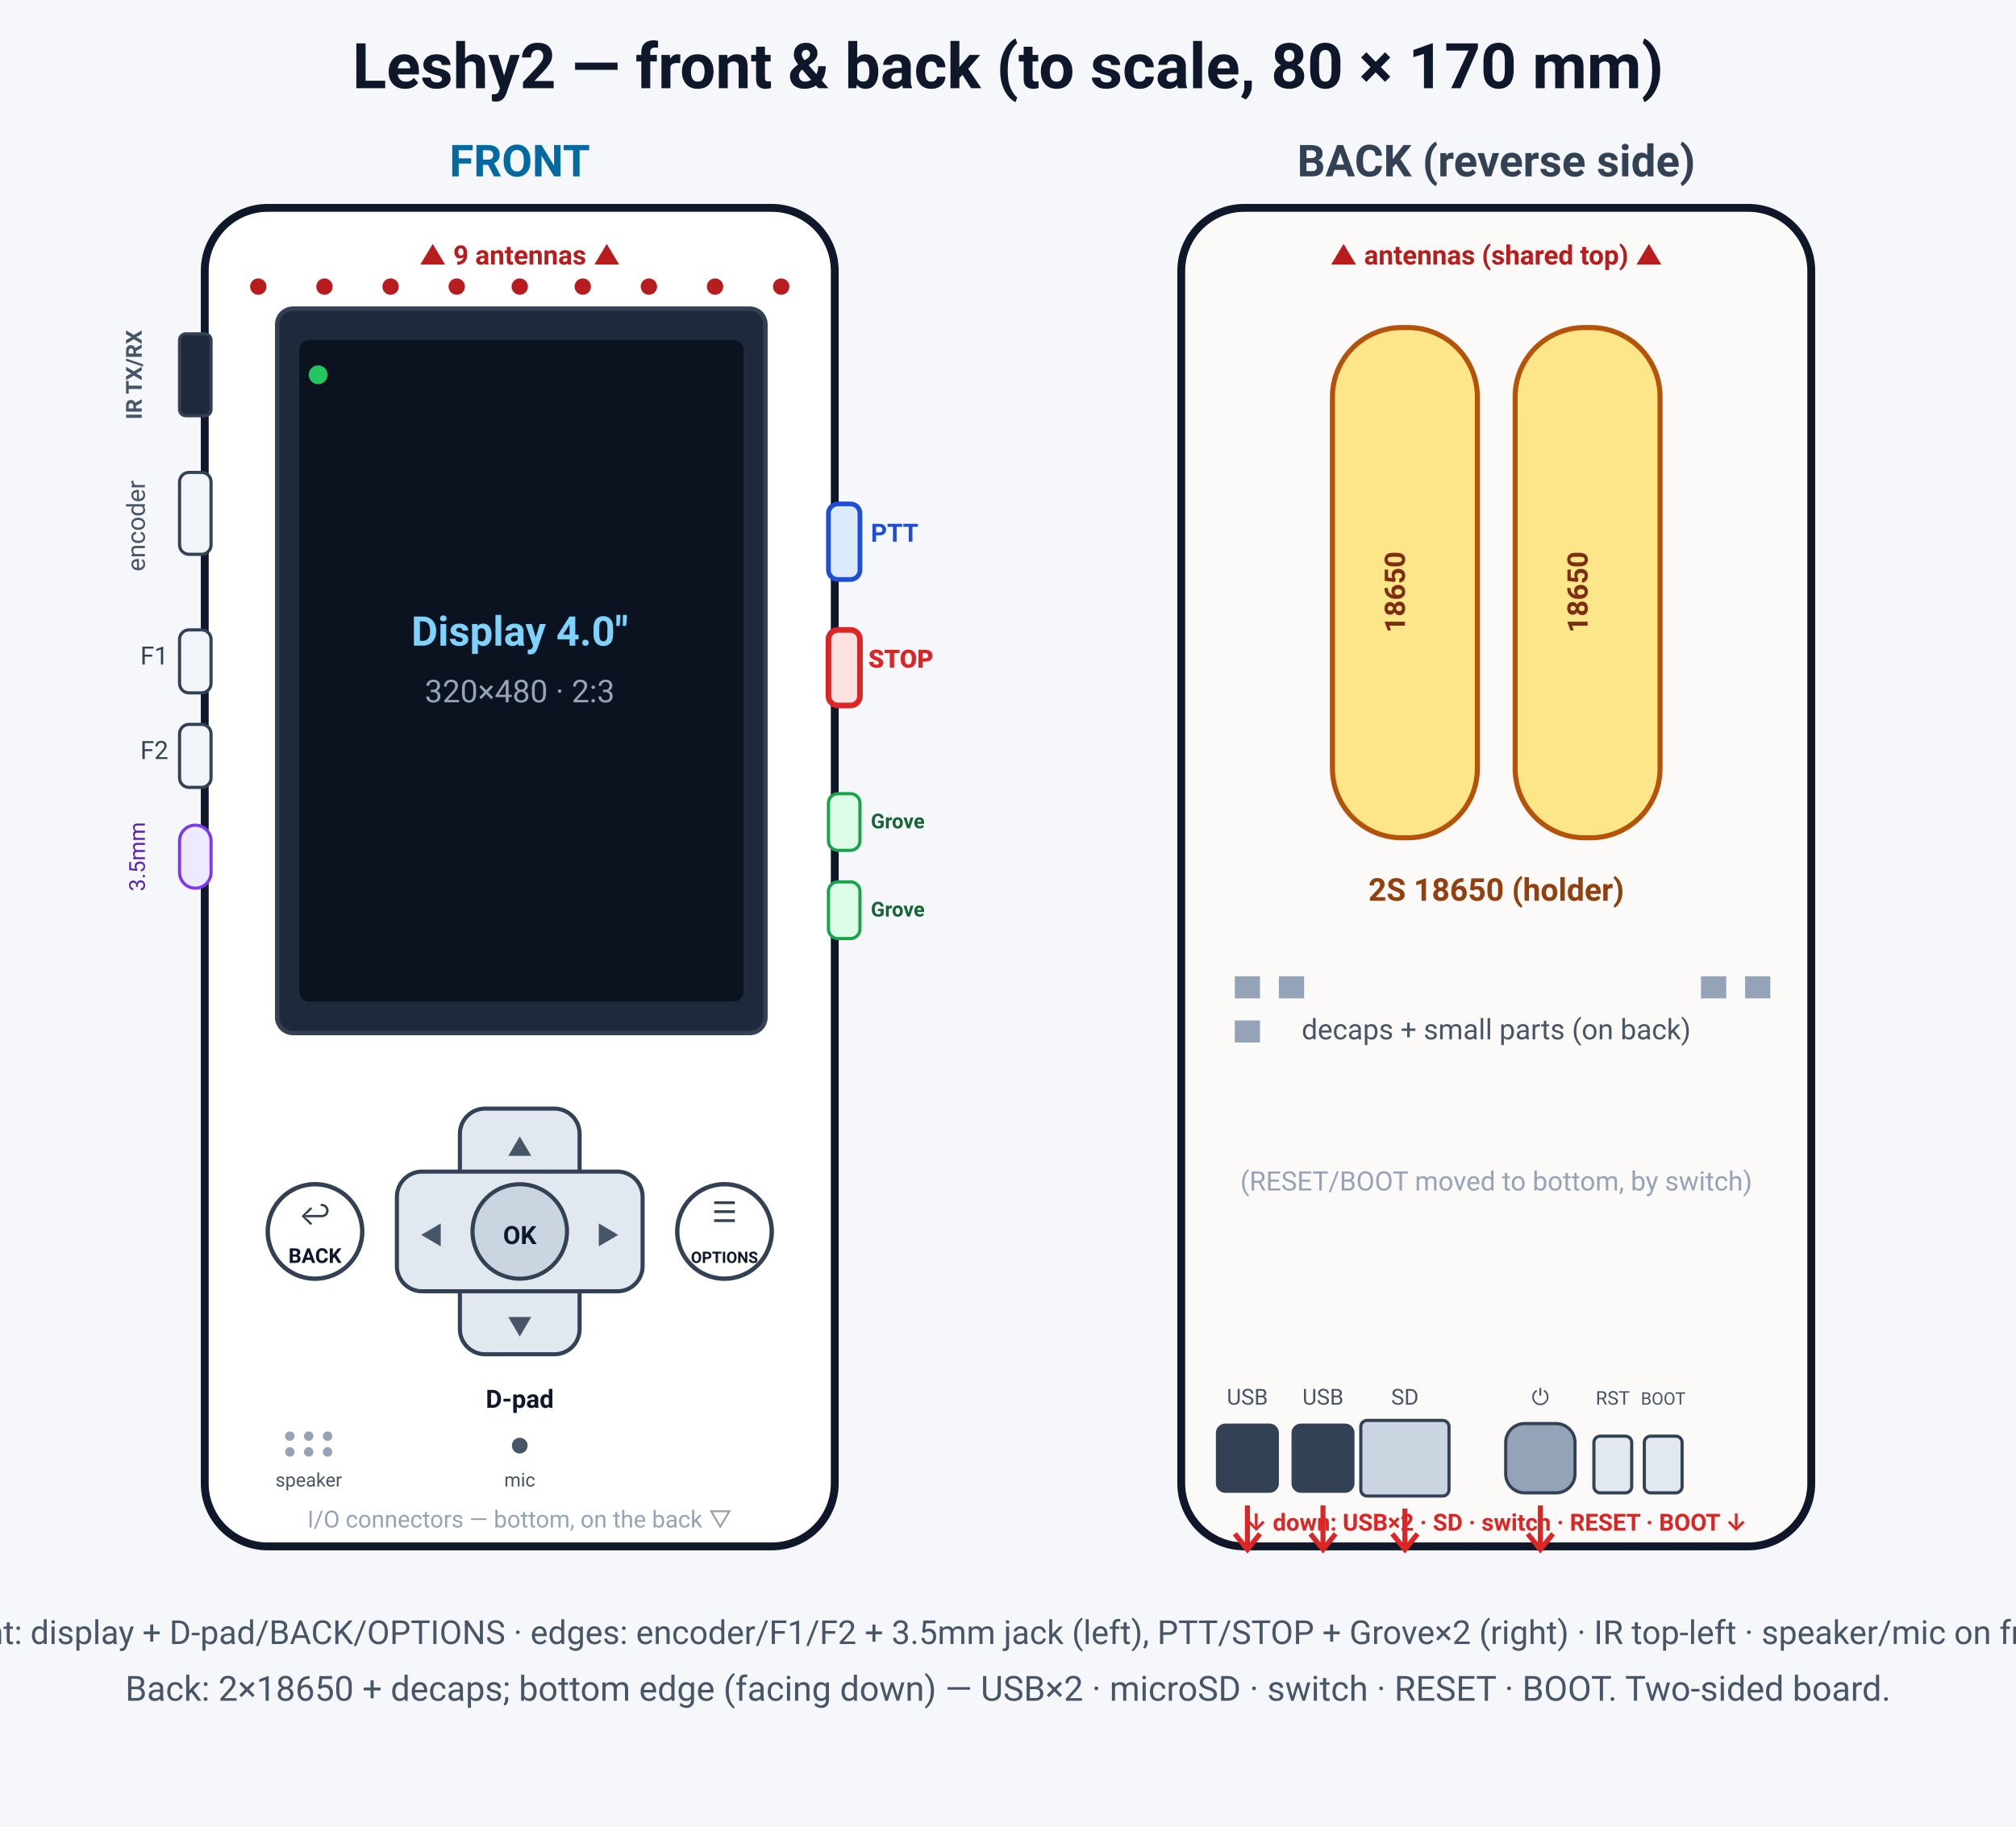
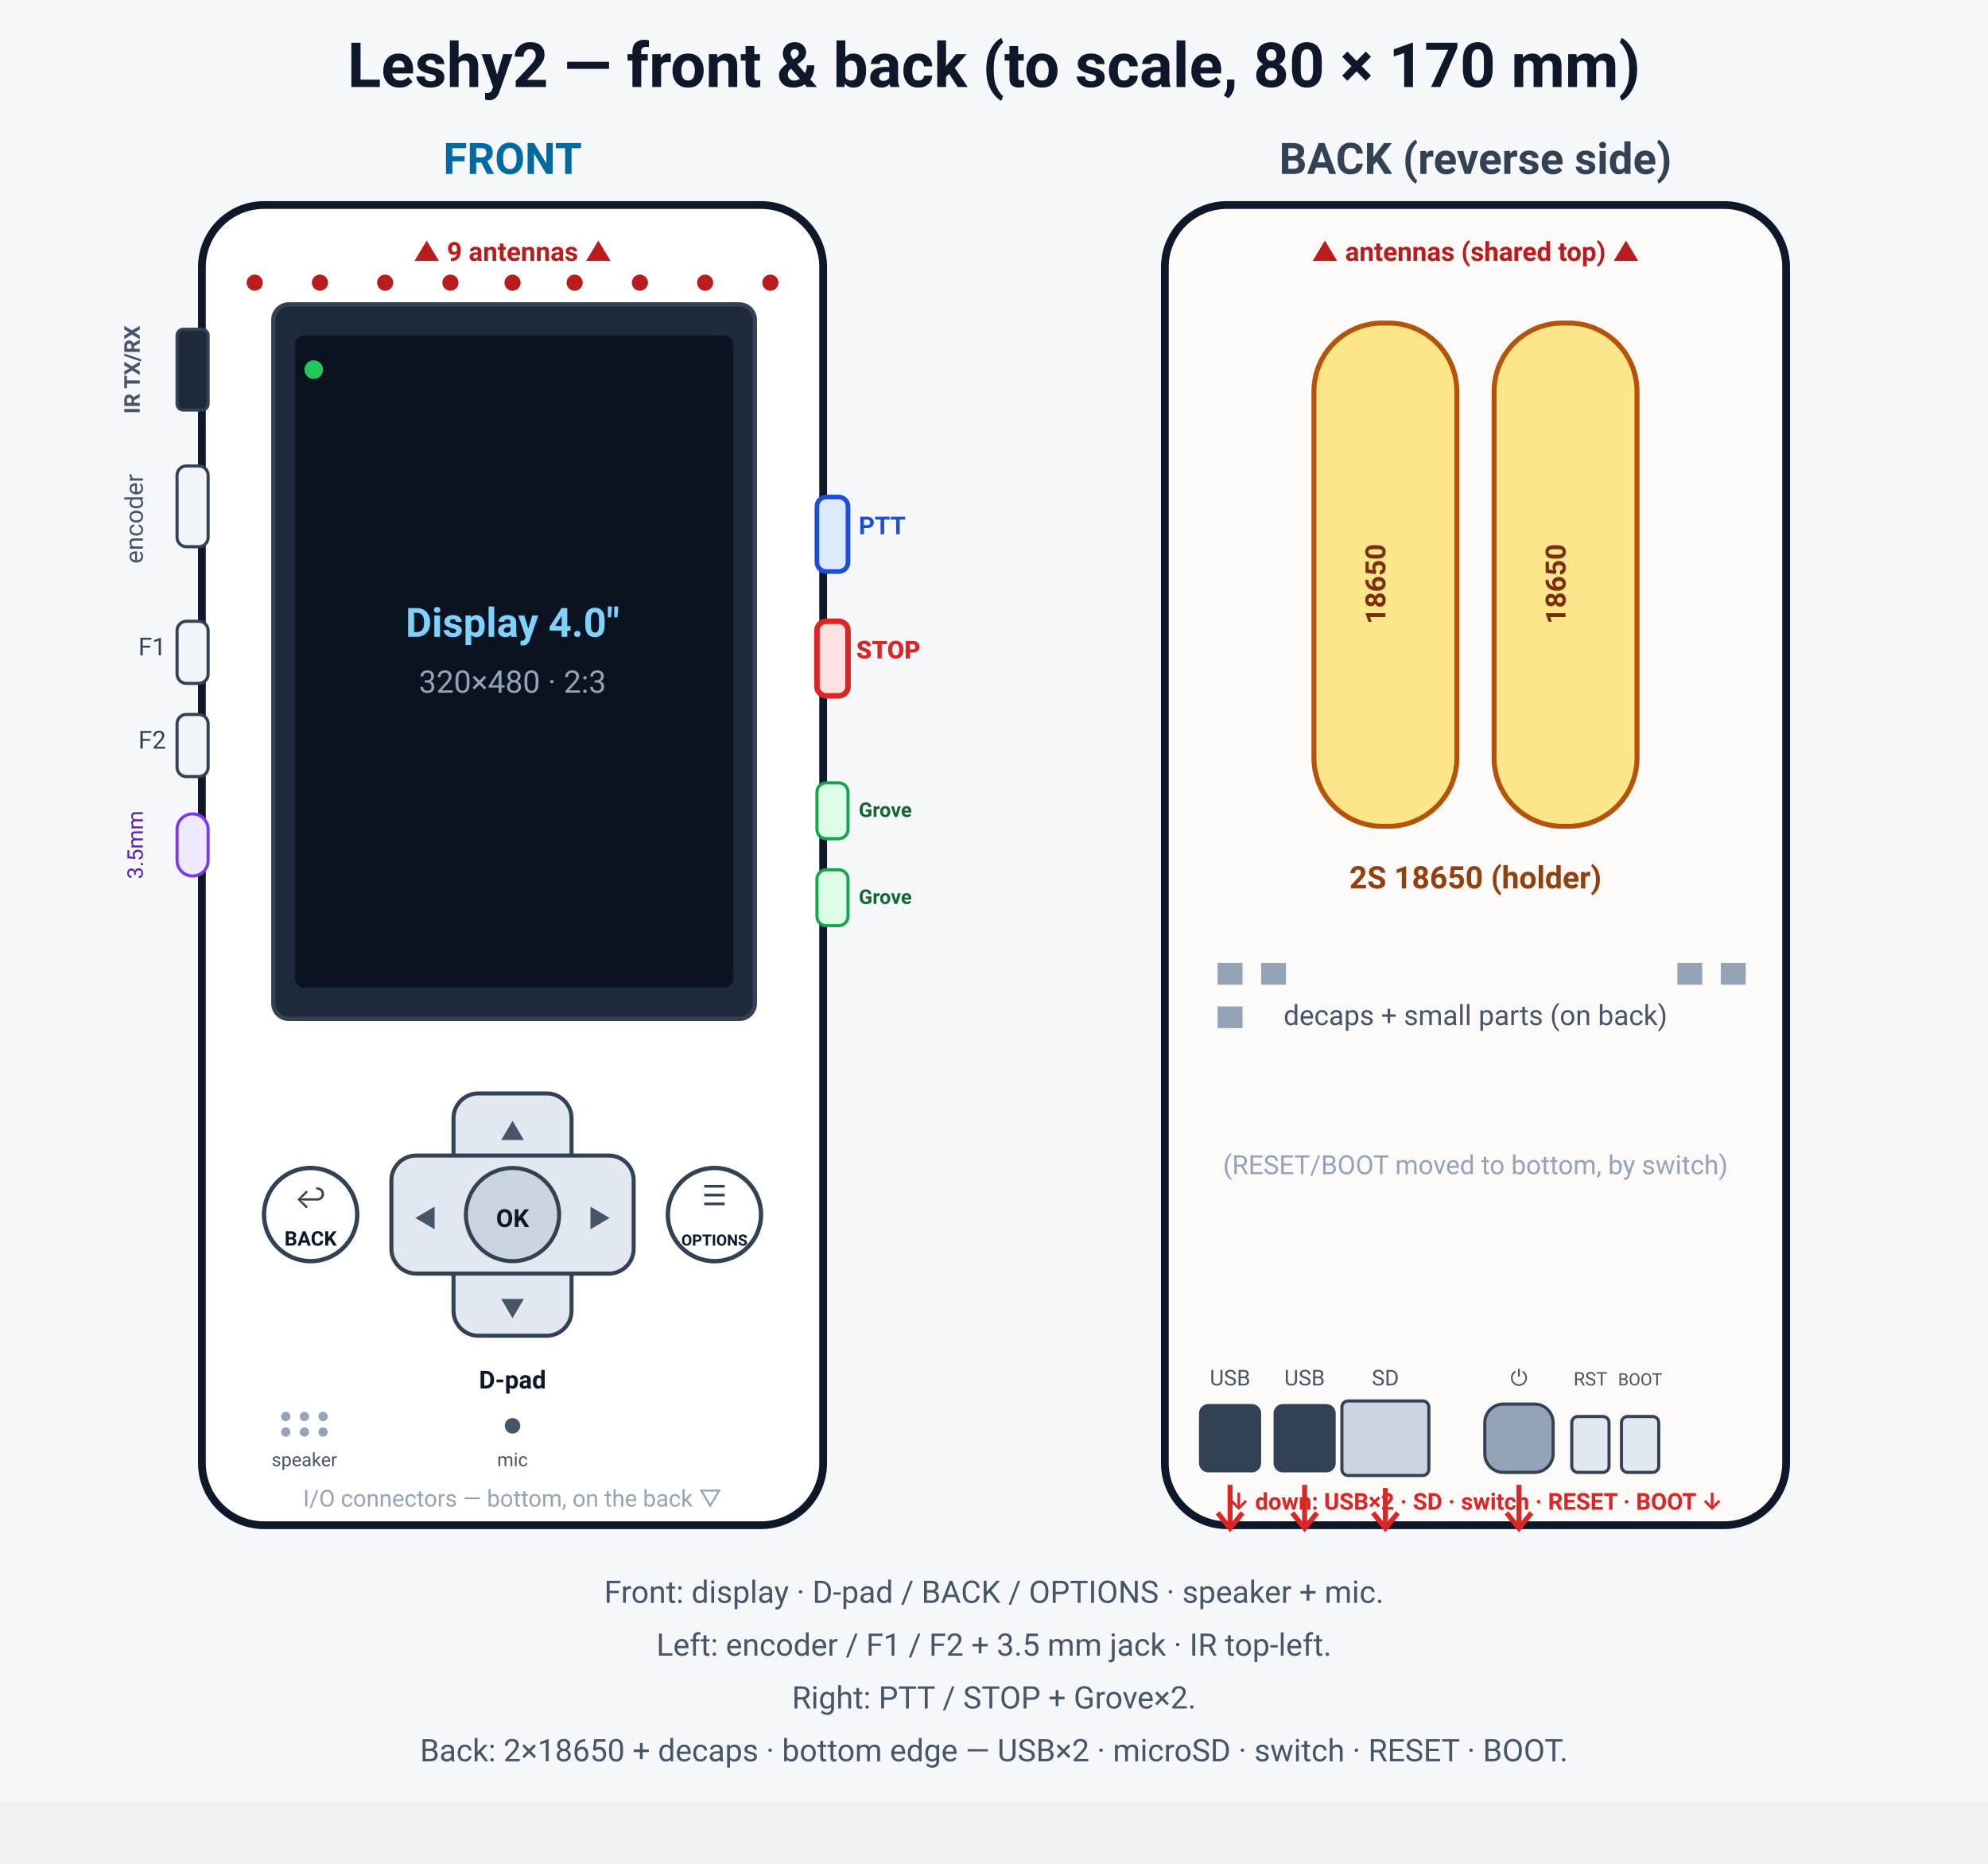
- <svg xmlns="http://www.w3.org/2000/svg" viewBox="0 0 640 580" font-family="-apple-system,Segoe UI,Roboto,sans-serif">
+ <svg xmlns="http://www.w3.org/2000/svg" viewBox="0 0 640 600" font-family="-apple-system,Segoe UI,Roboto,sans-serif">
  <rect width="640" height="580" fill="#f5f7fa" />
  <text x="320" y="28" text-anchor="middle" font-size="20" font-weight="700" fill="#0f172a">Leshy2 — front &amp; back (to scale, 80 × 170 mm)</text>
  <text x="165" y="56" text-anchor="middle" font-size="14" font-weight="700" fill="#0369a1">FRONT</text>
  <rect x="65" y="66" width="200" height="425" rx="20" fill="#ffffff" stroke="#0f172a" stroke-width="2.5" />
  <text x="165" y="84" text-anchor="middle" font-size="8.5" font-weight="600" fill="#b91c1c">▲ 9 antennas ▲</text>
  <g fill="#b91c1c">
    <circle cx="82" cy="91" r="2.6" />
    <circle cx="103" cy="91" r="2.6" />
    <circle cx="124" cy="91" r="2.6" />
    <circle cx="145" cy="91" r="2.6" />
    <circle cx="165" cy="91" r="2.6" />
    <circle cx="185" cy="91" r="2.6" />
    <circle cx="206" cy="91" r="2.6" />
    <circle cx="227" cy="91" r="2.6" />
    <circle cx="248" cy="91" r="2.6" />
  </g>
  <rect x="88" y="98" width="155" height="230" rx="5" fill="#1e293b" stroke="#334155" stroke-width="1.4" />
  <rect x="95" y="108" width="141" height="210" rx="3" fill="#0b1220" />
  <text x="165" y="205" text-anchor="middle" font-size="13" font-weight="700" fill="#7dd3fc">Display 4.0″</text>
  <text x="165" y="223" text-anchor="middle" font-size="10" fill="#94a3b8">320×480 · 2:3</text>
  <circle cx="101" cy="119" r="3" fill="#22c55e" />
  <rect x="146" y="352" width="38" height="78" rx="8" fill="#e2e8f0" stroke="#334155" stroke-width="1.3" />
  <rect x="126" y="372" width="78" height="38" rx="8" fill="#e2e8f0" stroke="#334155" stroke-width="1.3" />
  <circle cx="165" cy="391" r="15" fill="#cbd5e1" stroke="#334155" stroke-width="1.3" />
  <text x="165" y="395" text-anchor="middle" font-size="8" font-weight="700" fill="#0f172a">OK</text>
  <text x="165" y="367" text-anchor="middle" font-size="8" fill="#475569">▲</text>
  <text x="165" y="424" text-anchor="middle" font-size="8" fill="#475569">▼</text>
  <text x="137" y="395" text-anchor="middle" font-size="8" fill="#475569">◀</text>
  <text x="193" y="395" text-anchor="middle" font-size="8" fill="#475569">▶</text>
  <text x="165" y="447" text-anchor="middle" font-size="8" font-weight="700" fill="#0f172a">D-pad</text>
  <circle cx="100" cy="391" r="15" fill="#fff" stroke="#334155" stroke-width="1.4" />
  <text x="100" y="389" text-anchor="middle" font-size="9" fill="#334155">↩</text>
  <text x="100" y="401" text-anchor="middle" font-size="6.5" font-weight="700" fill="#0f172a">BACK</text>
  <circle cx="230" cy="391" r="15" fill="#fff" stroke="#334155" stroke-width="1.4" />
  <text x="230" y="388" text-anchor="middle" font-size="9" fill="#334155">☰</text>
  <text x="230" y="401" text-anchor="middle" font-size="5" font-weight="700" fill="#0f172a">OPTIONS</text>
  <rect x="57" y="106" width="10" height="26" rx="2" fill="#1e293b" stroke="#334155" />
  <text x="45" y="119" text-anchor="middle" font-size="7" font-weight="600" fill="#475569" transform="rotate(-90 45 119)">IR TX/RX</text>
  <rect x="57" y="150" width="10" height="26" rx="3" fill="#f1f5f9" stroke="#334155" />
  <text x="46" y="167" text-anchor="middle" font-size="8" fill="#475569" transform="rotate(-90 46 167)">encoder</text>
  <rect x="57" y="200" width="10" height="20" rx="3" fill="#f1f5f9" stroke="#334155" />
  <text x="49" y="211" text-anchor="middle" font-size="8" fill="#334155">F1</text>
  <rect x="57" y="230" width="10" height="20" rx="3" fill="#f1f5f9" stroke="#334155" />
  <text x="49" y="241" text-anchor="middle" font-size="8" fill="#334155">F2</text>
  <rect x="57" y="262" width="10" height="20" rx="5" fill="#ede9fe" stroke="#7c3aed" />
  <text x="46" y="272" text-anchor="middle" font-size="7" fill="#5b21b6" transform="rotate(-90 46 272)">3.5mm</text>
  <rect x="263" y="160" width="10" height="24" rx="3" fill="#dbeafe" stroke="#1d4ed8" stroke-width="1.5" />
  <text x="284" y="172" text-anchor="middle" font-size="8" font-weight="700" fill="#1d4ed8">PTT</text>
  <rect x="263" y="200" width="10" height="24" rx="3" fill="#fee2e2" stroke="#dc2626" stroke-width="1.8" />
  <text x="286" y="212" text-anchor="middle" font-size="8" font-weight="800" fill="#dc2626">STOP</text>
  <rect x="263" y="252" width="10" height="18" rx="3" fill="#dcfce7" stroke="#16a34a" />
  <text x="285" y="263" text-anchor="middle" font-size="6.5" font-weight="700" fill="#166534">Grove</text>
  <rect x="263" y="280" width="10" height="18" rx="3" fill="#dcfce7" stroke="#16a34a" />
  <text x="285" y="291" text-anchor="middle" font-size="6.5" font-weight="700" fill="#166534">Grove</text>
  <g fill="#94a3b8">
    <circle cx="92" cy="456" r="1.5" />
    <circle cx="98" cy="456" r="1.5" />
    <circle cx="104" cy="456" r="1.5" />
    <circle cx="92" cy="461" r="1.5" />
    <circle cx="98" cy="461" r="1.5" />
    <circle cx="104" cy="461" r="1.5" />
  </g>
  <text x="98" y="472" text-anchor="middle" font-size="6" fill="#475569">speaker</text>
  <circle cx="165" cy="459" r="2.5" fill="#475569" />
  <text x="165" y="472" text-anchor="middle" font-size="6" fill="#475569">mic</text>
  <text x="165" y="485" text-anchor="middle" font-size="7.5" fill="#94a3b8">I/O connectors — bottom, on the back ▽</text>
  <text x="475" y="56" text-anchor="middle" font-size="14" font-weight="700" fill="#334155">BACK (reverse side)</text>
  <rect x="375" y="66" width="200" height="425" rx="20" fill="#fbfaf8" stroke="#0f172a" stroke-width="2.5" />
  <text x="475" y="84" text-anchor="middle" font-size="8.5" font-weight="600" fill="#b91c1c">▲ antennas (shared top) ▲</text>
  <rect x="423" y="104" width="46" height="162" rx="22" fill="#fde68a" stroke="#b45309" stroke-width="1.6" />
  <rect x="481" y="104" width="46" height="162" rx="22" fill="#fde68a" stroke="#b45309" stroke-width="1.6" />
  <text x="446" y="188" text-anchor="middle" font-size="9" font-weight="700" fill="#7c2d12" transform="rotate(-90 446 188)">18650</text>
  <text x="504" y="188" text-anchor="middle" font-size="9" font-weight="700" fill="#7c2d12" transform="rotate(-90 504 188)">18650</text>
  <text x="475" y="286" text-anchor="middle" font-size="10" font-weight="700" fill="#92400e">2S 18650 (holder)</text>
  <g fill="#94a3b8">
    <rect x="392" y="310" width="8" height="7" />
    <rect x="406" y="310" width="8" height="7" />
    <rect x="392" y="324" width="8" height="7" />
    <rect x="540" y="310" width="8" height="7" />
    <rect x="554" y="310" width="8" height="7" />
  </g>
  <text x="475" y="330" text-anchor="middle" font-size="9" fill="#475569">decaps + small parts (on back)</text>
  <text x="475" y="378" text-anchor="middle" font-size="8.5" fill="#94a3b8">(RESET/BOOT moved to bottom, by switch)</text>
  <rect x="386" y="452" width="20" height="22" rx="3" fill="#334155" />
  <rect x="410" y="452" width="20" height="22" rx="3" fill="#334155" />
  <rect x="432" y="451" width="28" height="24" rx="2" fill="#cbd5e1" stroke="#334155" />
  <rect x="478" y="452" width="22" height="22" rx="6" fill="#94a3b8" stroke="#334155" />
  <rect x="506" y="456" width="12" height="18" rx="2" fill="#e2e8f0" stroke="#334155" />
  <rect x="522" y="456" width="12" height="18" rx="2" fill="#e2e8f0" stroke="#334155" />
  <text x="396" y="446" text-anchor="middle" font-size="7" fill="#475569">USB</text>
  <text x="420" y="446" text-anchor="middle" font-size="7" fill="#475569">USB</text>
  <text x="446" y="446" text-anchor="middle" font-size="7" fill="#475569">SD</text>
  <text x="489" y="446" text-anchor="middle" font-size="7" fill="#475569">⏻</text>
  <text x="512" y="446" text-anchor="middle" font-size="6" fill="#475569">RST</text>
  <text x="528" y="446" text-anchor="middle" font-size="5.5" fill="#475569">BOOT</text>
  <g stroke="#dc2626" stroke-width="1.6" fill="none">
    <path d="M396 478 L396 491" />
    <path d="M392 487 L396 492 L400 487" />
    <path d="M420 478 L420 491" />
    <path d="M416 487 L420 492 L424 487" />
    <path d="M446 479 L446 491" />
    <path d="M442 487 L446 492 L450 487" />
    <path d="M489 478 L489 491" />
    <path d="M485 487 L489 492 L493 487" />
  </g>
  <text x="475" y="486" text-anchor="middle" font-size="7.5" font-weight="700" fill="#dc2626">↓ down: USB×2 · SD · switch · RESET · BOOT ↓</text>
-   <text x="320" y="522" text-anchor="middle" font-size="10.5" fill="#475569">Front: display + D-pad/BACK/OPTIONS · edges: encoder/F1/F2 + 3.5mm jack (left), PTT/STOP + Grove×2 (right) · IR top-left · speaker/mic on front.</text>
-   <text x="320" y="540" text-anchor="middle" font-size="11" fill="#475569">Back: 2×18650 + decaps; bottom edge (facing down) — USB×2 · microSD · switch · RESET · BOOT. Two-sided board.</text>
+   <text x="320" y="516" text-anchor="middle" font-size="10" fill="#475569">Front: display · D-pad / BACK / OPTIONS · speaker + mic.</text>
+   <text x="320" y="533" text-anchor="middle" font-size="10" fill="#475569">Left: encoder / F1 / F2 + 3.5 mm jack · IR top-left.</text>
+   <text x="320" y="550" text-anchor="middle" font-size="10" fill="#475569">Right: PTT / STOP + Grove×2.</text>
+   <text x="320" y="567" text-anchor="middle" font-size="10" fill="#475569">Back: 2×18650 + decaps · bottom edge — USB×2 · microSD · switch · RESET · BOOT.</text>
</svg>
